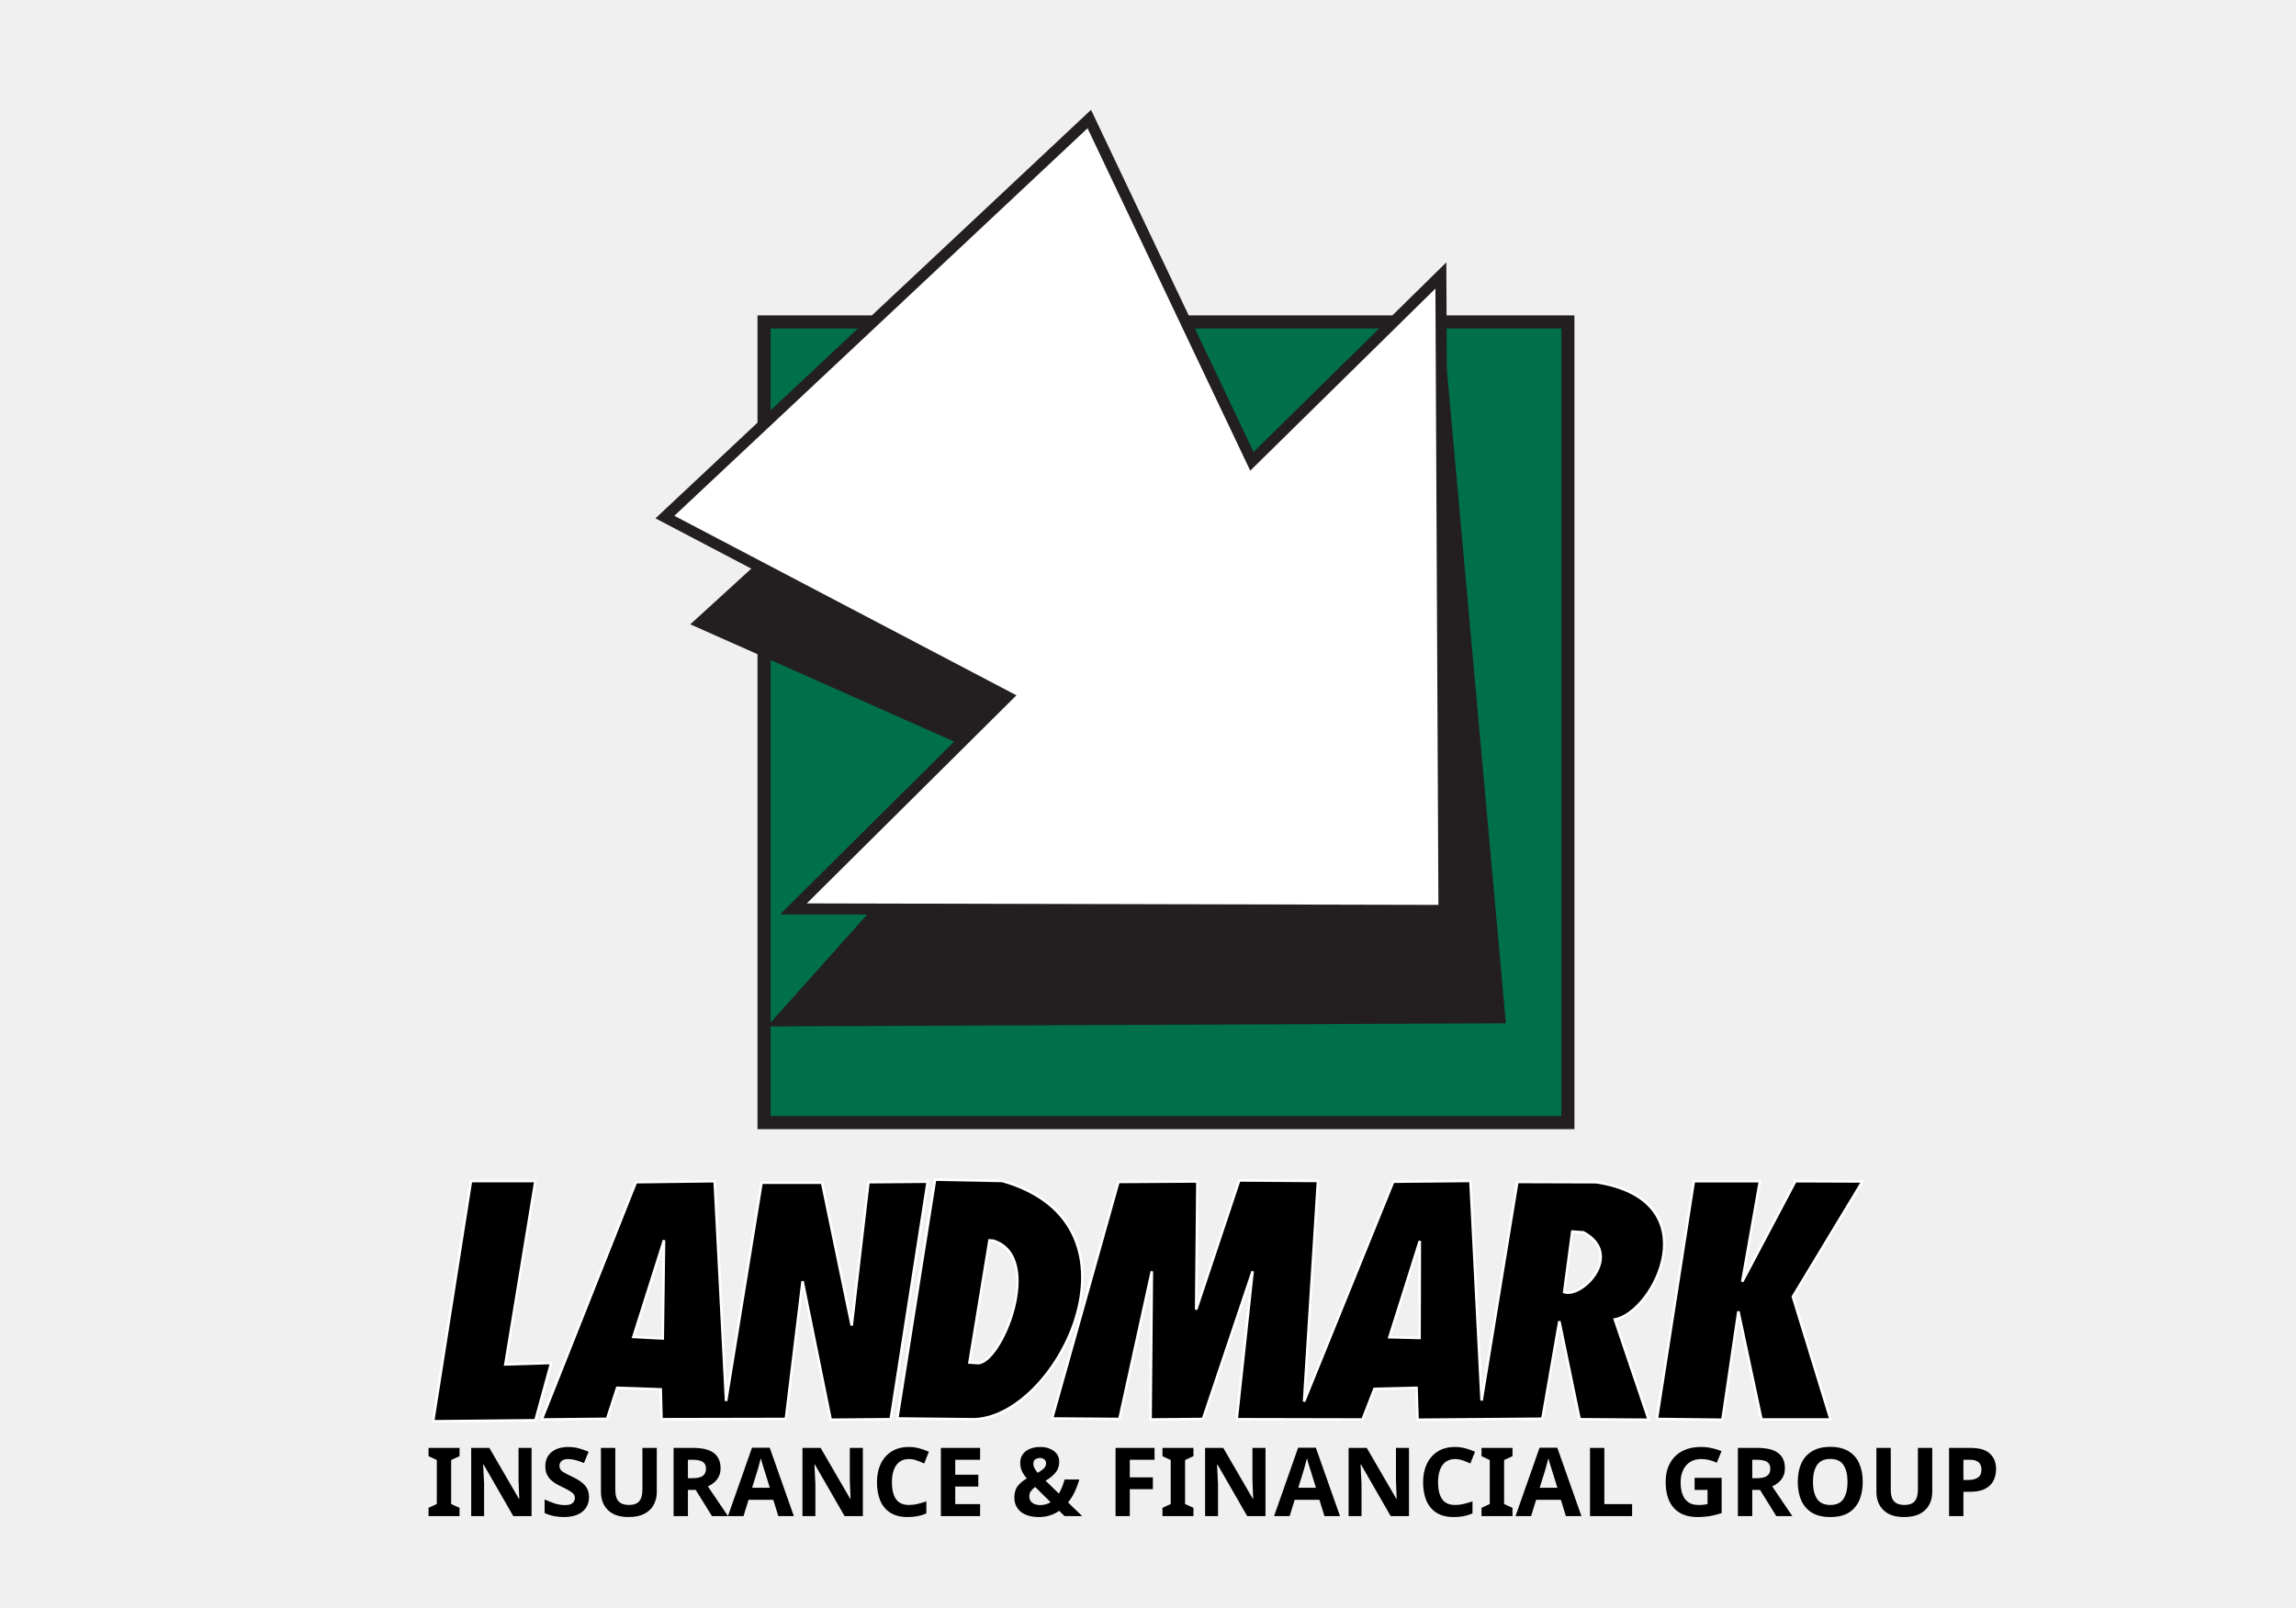
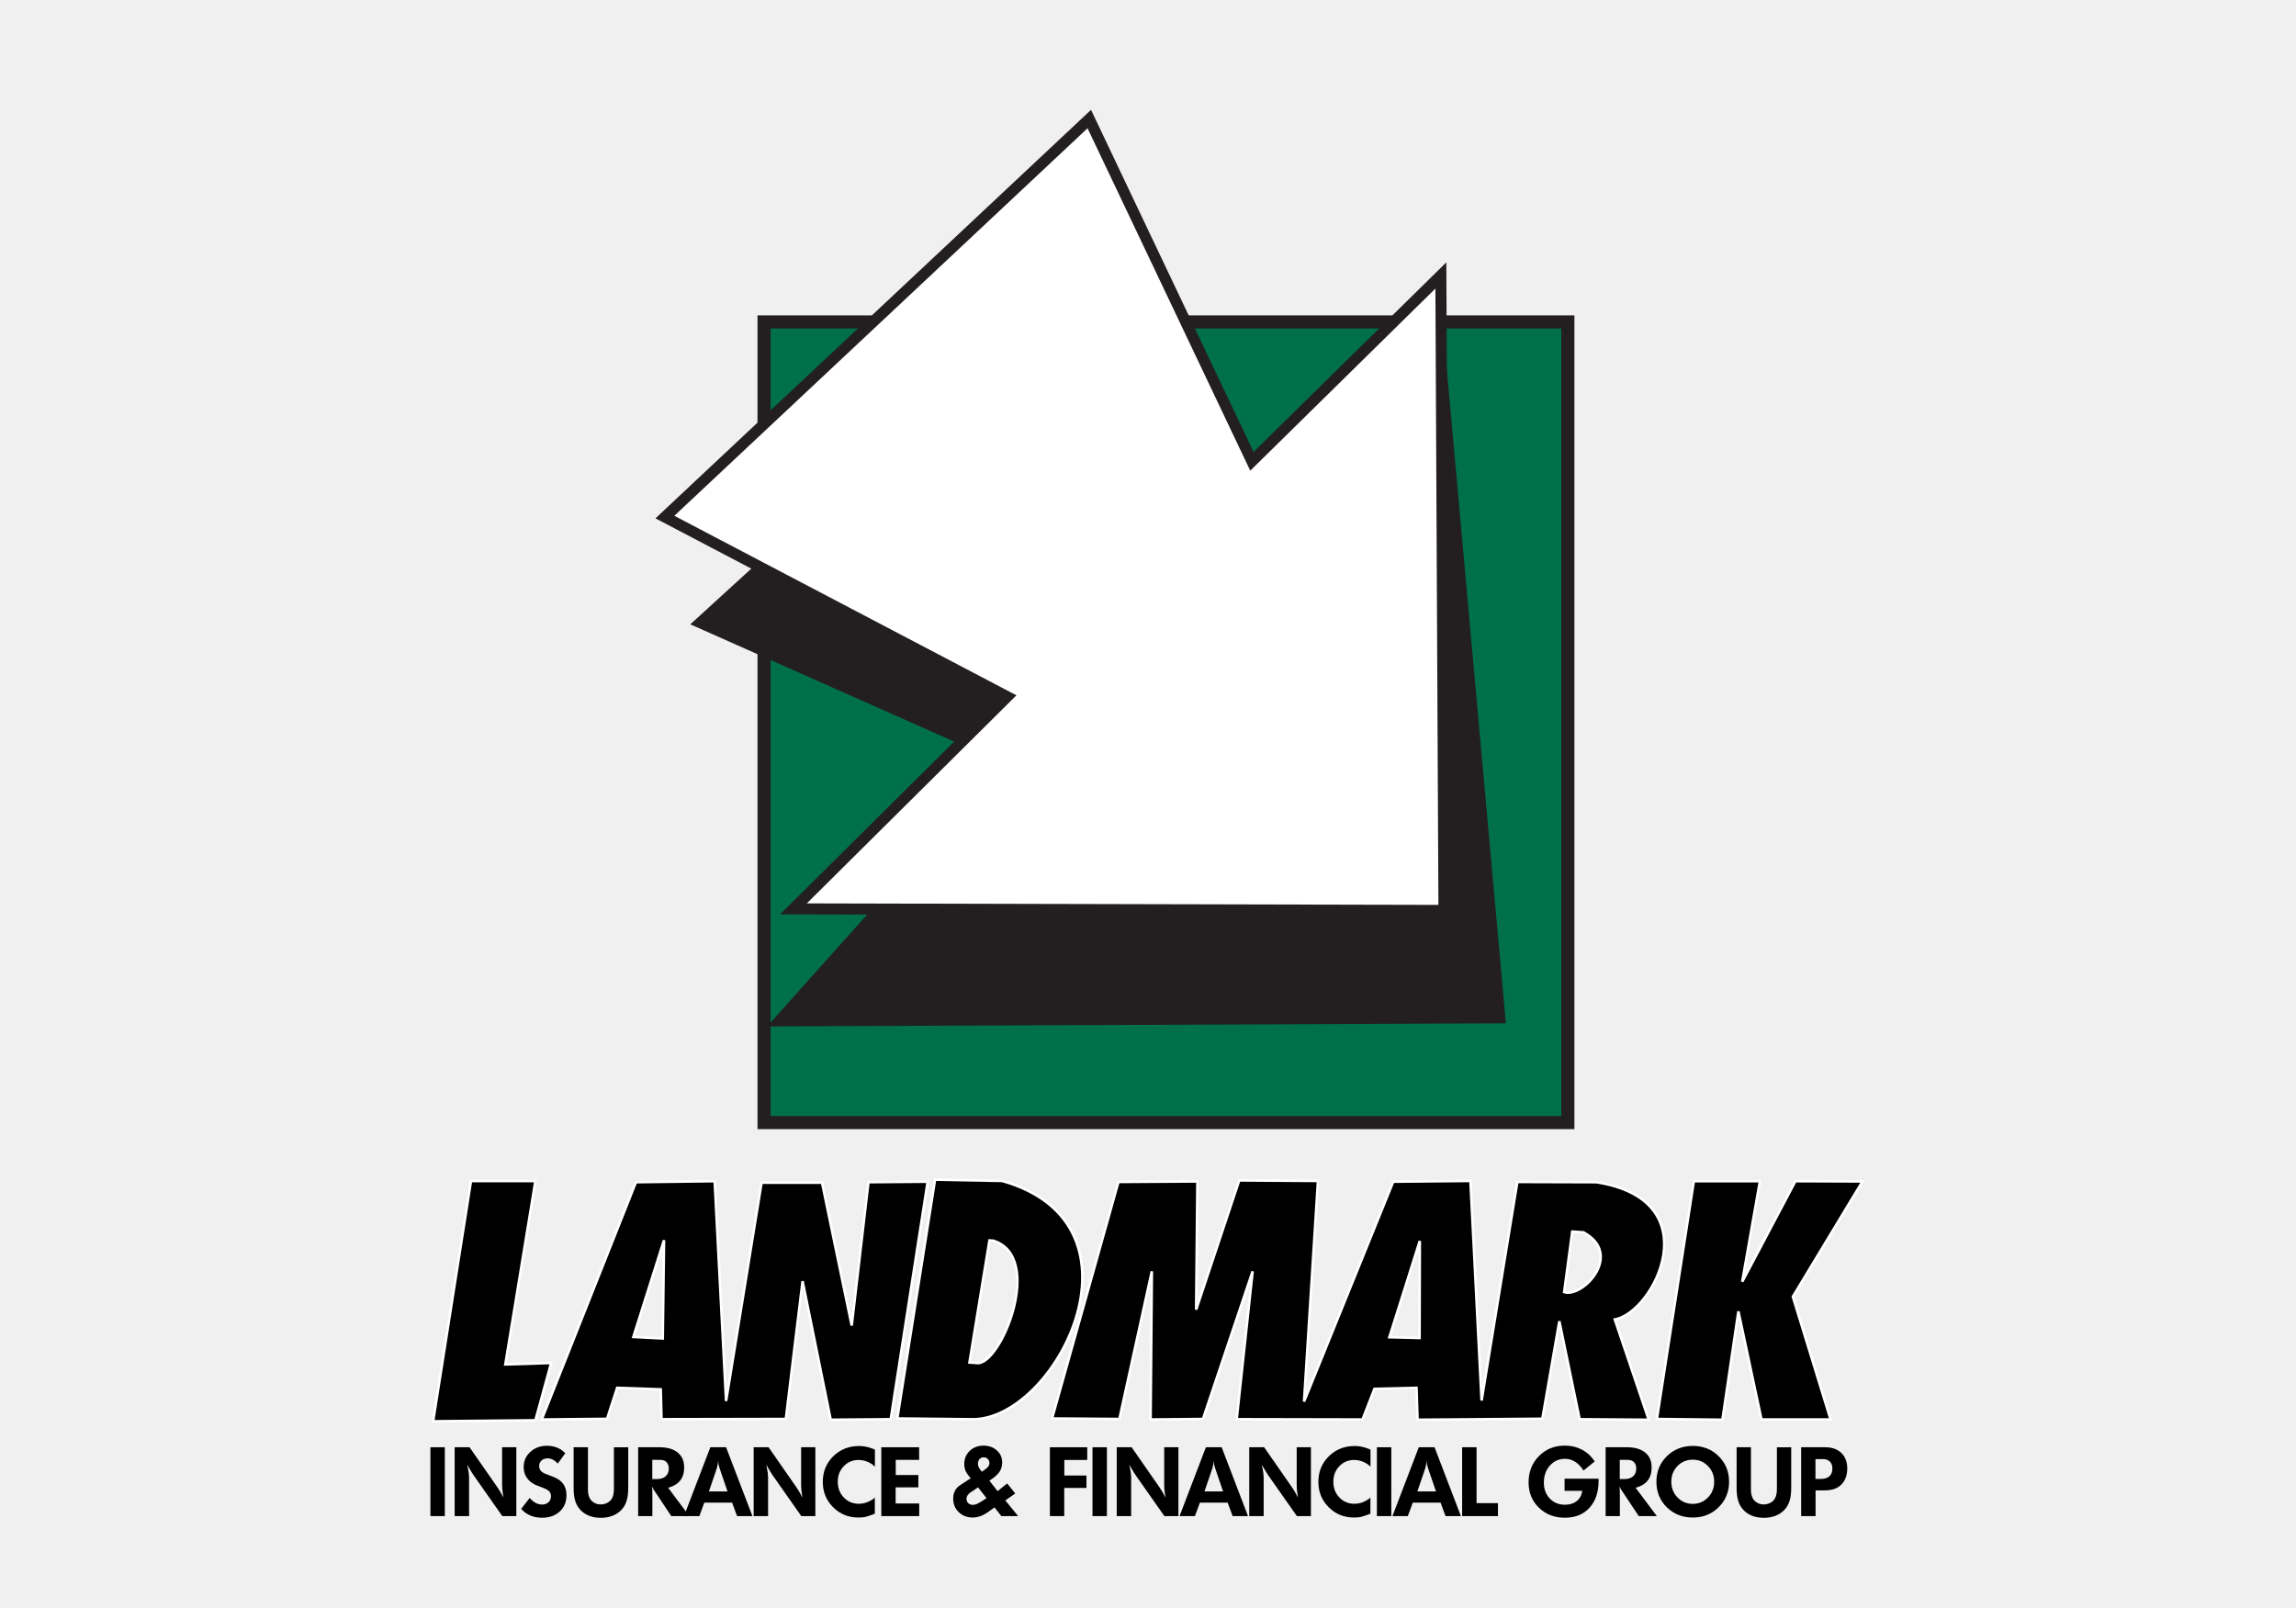
<svg xmlns="http://www.w3.org/2000/svg" width="100%" height="100%" viewBox="0 0 300 210" version="1.1" xml:space="preserve" style="fill-rule:evenodd;clip-rule:evenodd;" id="svg13">
  <defs id="defs17" />
  <g id="g928" transform="translate(-4.385593,-11.79025)" />
  <rect id="Artboard1" x="54.381" y="11.666" width="191.239" height="176.177" style="clip-rule:evenodd;fill:none;fill-rule:evenodd;stroke-width:0.859" />
  <rect id="rect879" x="99.831" y="42.066" width="105.03" height="104.626" style="clip-rule:evenodd;fill:#00704a;fill-rule:evenodd;stroke:#231f20;stroke-width:1.709px" />
  <path id="path883" d="m 90.521,81.529 13.964,-12.75 71.639,-0.809 12.142,-26.308 8.297,91.876 -95.923,0.405 20.44,-22.867 9.915,-11.94 -2.226,-0.607 z" style="clip-rule:evenodd;fill:#231f20;fill-rule:nonzero;stroke:#231f20;stroke-width:0.361px" />
  <path id="path881" d="m 86.879,67.566 55.45,-52.01 21.248,44.724 24.689,-24.285 0.405,82.971 -84.995,-0.202 27.927,-27.725 z" style="clip-rule:evenodd;fill:#ffffff;fill-rule:nonzero;stroke:#231f20;stroke-width:1.443px" />
  <path id="path898" d="m 61.535,154.327 h 8.424 l -3.931,23.963 5.991,-0.188 -2.06,7.489 -13.368,0.133 z" style="clip-rule:evenodd;fill-rule:nonzero;stroke:#ffffff;stroke-width:0.335px" />
  <path id="path900" d="m 93.381,154.347 -10.292,0.131 -12.31,31.01 8.543,-0.086 1.319,-4.051 5.693,0.198 0.099,3.905 16.25,-0.033 2.184,-18.004 3.672,18.102 7.844,-0.066 4.831,-31.042 -7.744,0.066 -2.184,18.731 -3.871,-18.664 h -7.91 l -4.633,28.526 z m -6.619,7.711 -0.166,12.839 -3.839,-0.198 z" style="clip-rule:evenodd;fill-rule:nonzero;stroke:#ffffff;stroke-width:0.335px" />
  <path id="path904" d="m 122.172,154.148 -4.931,31.207 9.564,0.1 c 11.019,0.474 24.358,-25.43 4.138,-31.141 z m 7.115,7.943 0.496,0.033 c 6.802,2.124 0.921,16.424 -2.15,15.985 l -0.96,-0.067 z" style="clip-rule:evenodd;fill-rule:nonzero;stroke:#ffffff;stroke-width:0.335px" />
  <path id="path908" d="m 161.918,154.248 -5.626,16.878 0.165,-16.746 -10.324,0.066 -8.671,30.909 8.803,0.067 4.236,-19.294 -0.166,19.36 6.85,-0.066 6.486,-19.294 -2.084,19.327 16.446,0.034 1.556,-4.005 5.494,-0.132 0.132,4.17 16.315,-0.132 2.218,-12.741 2.647,12.807 9.035,0.066 -4.434,-13.105 c 5.147,-0.903 12.583,-15.594 -2.416,-17.938 l -10.325,-0.033 -4.666,28.56 -1.457,-28.692 -10.093,0.099 -11.649,28.727 1.82,-28.825 z m 43.518,6.685 1.456,0.1 c 5.297,2.856 -0.061,8.593 -2.515,7.81 z m -19.923,1.225 -0.033,12.675 -3.938,-0.1 z" style="clip-rule:evenodd;fill-rule:nonzero;stroke:#ffffff;stroke-width:0.335px" />
  <path id="path914" d="m 216.489,185.422 4.832,-31.075 h 8.637 l -2.317,13.138 6.95,-13.138 8.769,0.033 -9.101,15.058 4.931,16.05 h -9.035 l -3.012,-14.131 -2.085,14.164 z" style="clip-rule:evenodd;fill-rule:nonzero;stroke:#ffffff;stroke-width:0.335px" />
-   <text xml:space="preserve" style="font-style:normal;font-weight:normal;font-size:41.58px;line-height:1.25;font-family:sans-serif;letter-spacing:0px;word-spacing:0px;clip-rule:evenodd;fill:#000000;fill-opacity:1;fill-rule:evenodd;stroke:none;stroke-width:1.04" x="55.59" y="198.11" id="text19">
-     <tspan id="tspan17" x="55.59" y="198.11" style="font-style:normal;font-variant:normal;font-weight:bold;font-stretch:normal;font-size:12.474px;font-family:Limerick-Serial;-inkscape-font-specification:'Limerick-Serial Bold';stroke-width:1.04">INSURANCE &amp; FINANCIAL GROUP</tspan>
-   </text>
+   <g aria-label="INSURANCE &amp; FINANCIAL GROUP" style="font-style:normal;font-weight:normal;font-size:41.58px;line-height:1.25;font-family:sans-serif;letter-spacing:0px;word-spacing:0px;clip-rule:evenodd;fill:#000000;fill-opacity:1;fill-rule:evenodd;stroke:none;stroke-width:1.04" id="text19">
+     <path d="m 56.238,198.11 v -8.994 h 1.884 v 8.994 z" style="font-style:normal;font-variant:normal;font-weight:bold;font-stretch:normal;font-size:12.474px;font-family:Limerick-Serial;-inkscape-font-specification:'Limerick-Serial Bold';stroke-width:1.04" id="path18" />
+     <path d="m 59.407,198.11 v -8.994 H 61.353 l 3.593,5.164 0.312,0.474 q 0.125,0.2 0.249,0.424 0.125,0.225 0.262,0.511 l -0.137,-1.06 -0.025,-0.549 v -4.965 h 1.859 v 8.994 H 65.631 l -3.742,-5.326 -0.312,-0.486 -0.524,-0.898 q 0.062,0.312 0.112,0.599 0.062,0.274 0.075,0.412 l 0.05,0.599 v 5.102 z" style="font-style:normal;font-variant:normal;font-weight:bold;font-stretch:normal;font-size:12.474px;font-family:Limerick-Serial;-inkscape-font-specification:'Limerick-Serial Bold';stroke-width:1.04" id="path20" />
+     <path d="m 68.101,197.162 1.11,-1.422 q 0.748,0.861 1.609,0.861 0.524,0 0.848,-0.299 0.324,-0.299 0.324,-0.786 0,-0.387 -0.212,-0.624 -0.212,-0.237 -0.761,-0.449 l -0.474,-0.187 q -0.387,-0.137 -0.636,-0.249 -0.237,-0.125 -0.449,-0.274 -1.035,-0.761 -1.035,-2.033 0,-1.185 0.873,-1.983 0.873,-0.798 2.171,-0.798 1.073,0 1.921,0.561 l 0.474,0.412 -0.985,1.36 q -0.611,-0.686 -1.335,-0.686 -0.486,0 -0.798,0.287 -0.299,0.274 -0.299,0.736 0,0.711 0.923,1.035 l 0.299,0.112 q 0.486,0.175 0.724,0.287 0.237,0.1 0.437,0.212 1.185,0.661 1.185,2.158 0,1.31 -0.886,2.121 -0.873,0.811 -2.308,0.811 -1.26,0 -2.183,-0.661 -0.125,-0.1 -0.237,-0.187 -0.1,-0.087 -0.299,-0.312 z" style="font-style:normal;font-variant:normal;font-weight:bold;font-stretch:normal;font-size:12.474px;font-family:Limerick-Serial;-inkscape-font-specification:'Limerick-Serial Bold';stroke-width:1.04" id="path22" />
+     <path d="m 82.085,189.116 v 5.314 q 0,1.11 -0.249,1.796 -0.337,0.985 -1.222,1.547 -0.886,0.561 -2.108,0.561 -1.534,0 -2.495,-0.861 -0.561,-0.511 -0.811,-1.222 -0.249,-0.711 -0.249,-1.821 v -5.314 h 1.871 v 5.464 q 0,0.599 0.137,0.961 0.15,0.474 0.574,0.761 0.424,0.287 0.973,0.287 0.312,0 0.624,-0.112 0.312,-0.112 0.536,-0.312 0.549,-0.486 0.549,-1.584 v -5.464 z" style="font-style:normal;font-variant:normal;font-weight:bold;font-stretch:normal;font-size:12.474px;font-family:Limerick-Serial;-inkscape-font-specification:'Limerick-Serial Bold';stroke-width:1.04" id="path24" />
+     <path d="m 83.382,198.11 v -8.994 h 2.782 q 1.547,0 2.383,0.686 0.848,0.686 0.848,1.958 0,2.096 -2.096,2.645 l 2.769,3.705 h -2.358 l -2.058,-3.094 q -0.112,-0.162 -0.225,-0.324 -0.1,-0.175 -0.249,-0.462 0.037,0.225 0.05,0.424 0.012,0.187 0.012,0.511 v 2.944 z m 1.846,-7.347 v 2.507 h 0.636 q 0.711,0 1.11,-0.362 0.412,-0.374 0.412,-1.01 0,-0.586 -0.387,-0.923 -0.274,-0.212 -0.786,-0.212 z" style="font-style:normal;font-variant:normal;font-weight:bold;font-stretch:normal;font-size:12.474px;font-family:Limerick-Serial;-inkscape-font-specification:'Limerick-Serial Bold';stroke-width:1.04" id="path26" />
+     <path d="m 89.37,198.11 3.443,-8.994 h 2.058 l 3.443,8.994 h -2.008 l -0.649,-1.759 h -3.63 l -0.649,1.759 z m 4.104,-5.701 -0.848,2.482 h 2.432 l -0.848,-2.482 -0.2,-0.599 q -0.087,-0.274 -0.125,-0.462 -0.037,-0.187 -0.037,-0.524 -0.037,0.374 -0.062,0.486 -0.012,0.1 -0.112,0.499 z" style="font-style:normal;font-variant:normal;font-weight:bold;font-stretch:normal;font-size:12.474px;font-family:Limerick-Serial;-inkscape-font-specification:'Limerick-Serial Bold';stroke-width:1.04" id="path28" />
+     <path d="m 98.476,198.11 v -8.994 h 1.946 l 3.593,5.164 0.312,0.474 q 0.125,0.2 0.249,0.424 0.125,0.225 0.262,0.511 l -0.137,-1.06 -0.025,-0.549 v -4.965 h 1.859 v 8.994 h -1.834 l -3.742,-5.326 -0.312,-0.486 -0.524,-0.898 q 0.062,0.312 0.112,0.599 0.062,0.274 0.075,0.412 l 0.05,0.599 v 5.102 z" style="font-style:normal;font-variant:normal;font-weight:bold;font-stretch:normal;font-size:12.474px;font-family:Limerick-Serial;-inkscape-font-specification:'Limerick-Serial Bold';stroke-width:1.04" id="path30" />
+     <path d="m 114.318,189.428 v 2.22 l -0.399,-0.337 q -0.811,-0.536 -1.734,-0.536 -1.16,0 -1.946,0.823 -0.773,0.811 -0.773,2.021 0,1.235 0.786,2.058 0.786,0.823 1.971,0.823 0.898,0 1.672,-0.499 0.162,-0.1 0.2,-0.125 0.125,-0.125 0.212,-0.2 v 2.121 l -0.225,0.087 -0.636,0.225 -0.05,0.013 q -0.287,0.1 -0.574,0.137 -0.287,0.037 -0.674,0.037 -1.946,0 -3.293,-1.347 -1.347,-1.347 -1.347,-3.306 0,-1.996 1.36,-3.343 1.36,-1.347 3.393,-1.347 0.886,0 1.834,0.374 l 0.187,0.087 z" style="font-style:normal;font-variant:normal;font-weight:bold;font-stretch:normal;font-size:12.474px;font-family:Limerick-Serial;-inkscape-font-specification:'Limerick-Serial Bold';stroke-width:1.04" id="path32" />
+     <path d="m 115.154,198.11 v -8.994 h 4.94 v 1.647 h -3.056 v 1.983 h 2.956 v 1.609 h -2.969 v 2.108 h 3.081 v 1.647 z" style="font-style:normal;font-variant:normal;font-weight:bold;font-stretch:normal;font-size:12.474px;font-family:Limerick-Serial;-inkscape-font-specification:'Limerick-Serial Bold';stroke-width:1.04" id="path34" />
+     <path d="m 129.948,196.975 -0.823,0.586 q -1.023,0.736 -2.033,0.736 -1.085,0 -1.821,-0.699 -0.724,-0.711 -0.724,-1.759 0,-1.01 0.674,-1.597 0.05,-0.05 0.2,-0.15 0.249,-0.162 0.474,-0.312 l 0.536,-0.349 0.412,-0.262 q -0.087,-0.075 -0.2,-0.225 -0.349,-0.412 -0.499,-0.786 -0.15,-0.387 -0.15,-0.848 0,-1.035 0.711,-1.721 0.711,-0.686 1.809,-0.686 1.035,0 1.734,0.624 0.699,0.624 0.699,1.559 0,0.861 -0.524,1.459 -0.212,0.237 -0.486,0.462 -0.262,0.212 -0.661,0.474 l 1.073,1.372 1.247,-1.01 1.06,1.31 -1.297,0.911 1.672,2.046 h -2.195 z m -1.759,-0.748 0.711,-0.462 -1.11,-1.41 -0.611,0.424 -0.374,0.237 q -0.524,0.387 -0.524,0.823 0,0.349 0.225,0.574 0.225,0.225 0.599,0.225 0.187,0 0.324,-0.037 0.15,-0.037 0.374,-0.162 z m -0.412,-4.94 q 0,0.474 0.524,1.023 l 0.299,-0.212 0.249,-0.187 q 0.437,-0.349 0.437,-0.711 0,-0.324 -0.212,-0.549 -0.212,-0.225 -0.549,-0.225 -0.324,0 -0.536,0.237 -0.212,0.237 -0.212,0.624 z" style="font-style:normal;font-variant:normal;font-weight:bold;font-stretch:normal;font-size:12.474px;font-family:Limerick-Serial;-inkscape-font-specification:'Limerick-Serial Bold';stroke-width:1.04" id="path36" />
+     <path d="m 137.183,198.11 v -8.994 h 4.877 v 1.659 h -2.994 v 2.033 h 2.894 v 1.622 h -2.906 v 3.68 z" style="font-style:normal;font-variant:normal;font-weight:bold;font-stretch:normal;font-size:12.474px;font-family:Limerick-Serial;-inkscape-font-specification:'Limerick-Serial Bold';stroke-width:1.04" id="path38" />
+     <path d="m 142.746,198.11 v -8.994 h 1.884 v 8.994 z" style="font-style:normal;font-variant:normal;font-weight:bold;font-stretch:normal;font-size:12.474px;font-family:Limerick-Serial;-inkscape-font-specification:'Limerick-Serial Bold';stroke-width:1.04" id="path40" />
+     <path d="m 145.915,198.11 v -8.994 h 1.946 l 3.593,5.164 0.312,0.474 q 0.125,0.2 0.249,0.424 0.125,0.225 0.262,0.511 l -0.137,-1.06 -0.025,-0.549 v -4.965 h 1.859 v 8.994 h -1.834 l -3.742,-5.326 -0.312,-0.486 -0.524,-0.898 q 0.062,0.312 0.112,0.599 0.062,0.274 0.075,0.412 l 0.05,0.599 v 5.102 z" style="font-style:normal;font-variant:normal;font-weight:bold;font-stretch:normal;font-size:12.474px;font-family:Limerick-Serial;-inkscape-font-specification:'Limerick-Serial Bold';stroke-width:1.04" id="path42" />
+     <path d="m 154.123,198.11 3.443,-8.994 h 2.058 l 3.443,8.994 h -2.008 l -0.649,-1.759 h -3.63 l -0.649,1.759 z m 4.104,-5.701 -0.848,2.482 h 2.432 l -0.848,-2.482 -0.2,-0.599 q -0.087,-0.274 -0.125,-0.462 -0.037,-0.187 -0.037,-0.524 -0.037,0.374 -0.062,0.486 -0.013,0.1 -0.112,0.499 z" style="font-style:normal;font-variant:normal;font-weight:bold;font-stretch:normal;font-size:12.474px;font-family:Limerick-Serial;-inkscape-font-specification:'Limerick-Serial Bold';stroke-width:1.04" id="path44" />
+     <path d="m 163.229,198.11 v -8.994 h 1.946 l 3.593,5.164 0.312,0.474 q 0.125,0.2 0.249,0.424 0.125,0.225 0.262,0.511 l -0.137,-1.06 -0.025,-0.549 v -4.965 h 1.859 v 8.994 h -1.834 l -3.742,-5.326 -0.312,-0.486 -0.524,-0.898 q 0.062,0.312 0.112,0.599 0.062,0.274 0.075,0.412 l 0.05,0.599 v 5.102 z" style="font-style:normal;font-variant:normal;font-weight:bold;font-stretch:normal;font-size:12.474px;font-family:Limerick-Serial;-inkscape-font-specification:'Limerick-Serial Bold';stroke-width:1.04" id="path46" />
+     <path d="m 179.071,189.428 v 2.22 l -0.399,-0.337 q -0.811,-0.536 -1.734,-0.536 -1.16,0 -1.946,0.823 -0.773,0.811 -0.773,2.021 0,1.235 0.786,2.058 0.786,0.823 1.971,0.823 0.898,0 1.672,-0.499 0.162,-0.1 0.2,-0.125 0.125,-0.125 0.212,-0.2 v 2.121 l -0.225,0.087 -0.636,0.225 -0.05,0.013 q -0.287,0.1 -0.574,0.137 -0.287,0.037 -0.674,0.037 -1.946,0 -3.293,-1.347 -1.347,-1.347 -1.347,-3.306 0,-1.996 1.36,-3.343 1.36,-1.347 3.393,-1.347 0.886,0 1.834,0.374 l 0.187,0.087 z" style="font-style:normal;font-variant:normal;font-weight:bold;font-stretch:normal;font-size:12.474px;font-family:Limerick-Serial;-inkscape-font-specification:'Limerick-Serial Bold';stroke-width:1.04" id="path48" />
+     <path d="m 179.907,198.11 v -8.994 h 1.884 v 8.994 z" style="font-style:normal;font-variant:normal;font-weight:bold;font-stretch:normal;font-size:12.474px;font-family:Limerick-Serial;-inkscape-font-specification:'Limerick-Serial Bold';stroke-width:1.04" id="path50" />
+     <path d="m 181.94,198.11 3.443,-8.994 h 2.058 l 3.443,8.994 h -2.008 l -0.649,-1.759 h -3.63 l -0.649,1.759 z m 4.104,-5.701 -0.848,2.482 h 2.432 l -0.848,-2.482 -0.2,-0.599 q -0.087,-0.274 -0.125,-0.462 -0.037,-0.187 -0.037,-0.524 -0.037,0.374 -0.062,0.486 -0.013,0.1 -0.112,0.499 z" style="font-style:normal;font-variant:normal;font-weight:bold;font-stretch:normal;font-size:12.474px;font-family:Limerick-Serial;-inkscape-font-specification:'Limerick-Serial Bold';stroke-width:1.04" id="path52" />
+     <path d="m 191.046,198.11 v -8.994 h 1.884 v 7.297 h 2.794 v 1.696 z" style="font-style:normal;font-variant:normal;font-weight:bold;font-stretch:normal;font-size:12.474px;font-family:Limerick-Serial;-inkscape-font-specification:'Limerick-Serial Bold';stroke-width:1.04" id="path54" />
+     <path d="m 208.373,190.962 -1.472,1.198 q -0.973,-1.534 -2.42,-1.534 -1.185,0 -1.971,0.886 -0.786,0.886 -0.786,2.22 0,1.272 0.773,2.083 0.773,0.811 1.983,0.811 0.948,0 1.547,-0.486 0.611,-0.499 0.711,-1.335 h -2.308 v -1.584 h 4.441 v 0.299 q 0,2.208 -1.185,3.505 -1.185,1.297 -3.231,1.297 -2.033,0 -3.38,-1.31 -1.347,-1.31 -1.347,-3.318 0,-2.046 1.347,-3.418 1.347,-1.372 3.368,-1.372 1.933,0 3.243,1.235 0.187,0.187 0.312,0.337 0.137,0.15 0.374,0.486 z" style="font-style:normal;font-variant:normal;font-weight:bold;font-stretch:normal;font-size:12.474px;font-family:Limerick-Serial;-inkscape-font-specification:'Limerick-Serial Bold';stroke-width:1.04" id="path56" />
+     <path d="m 209.795,198.11 v -8.994 h 2.782 q 1.547,0 2.383,0.686 0.848,0.686 0.848,1.958 0,2.096 -2.096,2.645 l 2.769,3.705 h -2.358 l -2.058,-3.094 q -0.112,-0.162 -0.225,-0.324 -0.1,-0.175 -0.249,-0.462 0.037,0.225 0.05,0.424 0.013,0.187 0.013,0.511 v 2.944 z m 1.846,-7.347 v 2.507 h 0.636 q 0.711,0 1.11,-0.362 0.412,-0.374 0.412,-1.01 0,-0.586 -0.387,-0.923 -0.274,-0.212 -0.786,-0.212 z" style="font-style:normal;font-variant:normal;font-weight:bold;font-stretch:normal;font-size:12.474px;font-family:Limerick-Serial;-inkscape-font-specification:'Limerick-Serial Bold';stroke-width:1.04" id="path58" />
+     <path d="m 216.431,193.619 q 0,-1.996 1.36,-3.331 1.372,-1.347 3.393,-1.347 2.033,0 3.38,1.347 1.36,1.335 1.36,3.331 0,1.983 -1.36,3.331 -1.36,1.347 -3.38,1.347 -2.021,0 -3.393,-1.335 -1.36,-1.347 -1.36,-3.343 z m 4.753,-2.882 q -1.198,0 -2.008,0.836 -0.798,0.823 -0.798,2.046 0,1.222 0.811,2.058 0.811,0.836 1.996,0.836 1.173,0 1.983,-0.836 0.811,-0.836 0.811,-2.058 0,-1.21 -0.811,-2.046 -0.811,-0.836 -1.983,-0.836 z" style="font-style:normal;font-variant:normal;font-weight:bold;font-stretch:normal;font-size:12.474px;font-family:Limerick-Serial;-inkscape-font-specification:'Limerick-Serial Bold';stroke-width:1.04" id="path60" />
+     <path d="m 234.044,189.116 v 5.314 q 0,1.11 -0.249,1.796 -0.337,0.985 -1.222,1.547 -0.886,0.561 -2.108,0.561 -1.534,0 -2.495,-0.861 -0.561,-0.511 -0.811,-1.222 -0.249,-0.711 -0.249,-1.821 v -5.314 h 1.871 v 5.464 q 0,0.599 0.137,0.961 0.15,0.474 0.574,0.761 0.424,0.287 0.973,0.287 0.312,0 0.624,-0.112 0.312,-0.112 0.536,-0.312 0.549,-0.486 0.549,-1.584 v -5.464 z" style="font-style:normal;font-variant:normal;font-weight:bold;font-stretch:normal;font-size:12.474px;font-family:Limerick-Serial;-inkscape-font-specification:'Limerick-Serial Bold';stroke-width:1.04" id="path62" />
+     <path d="m 235.342,198.11 v -8.994 h 3.181 q 1.297,0 2.071,0.748 0.773,0.748 0.773,2.021 0,0.961 -0.412,1.647 -0.412,0.686 -1.16,0.985 -0.586,0.237 -1.484,0.237 h -1.085 v 3.356 z m 1.871,-7.447 v 2.595 h 0.636 q 1.572,0 1.572,-1.372 0,-0.574 -0.324,-0.898 -0.324,-0.324 -0.923,-0.324 z" style="font-style:normal;font-variant:normal;font-weight:bold;font-stretch:normal;font-size:12.474px;font-family:Limerick-Serial;-inkscape-font-specification:'Limerick-Serial Bold';stroke-width:1.04" id="path64" />
+   </g>
</svg>
